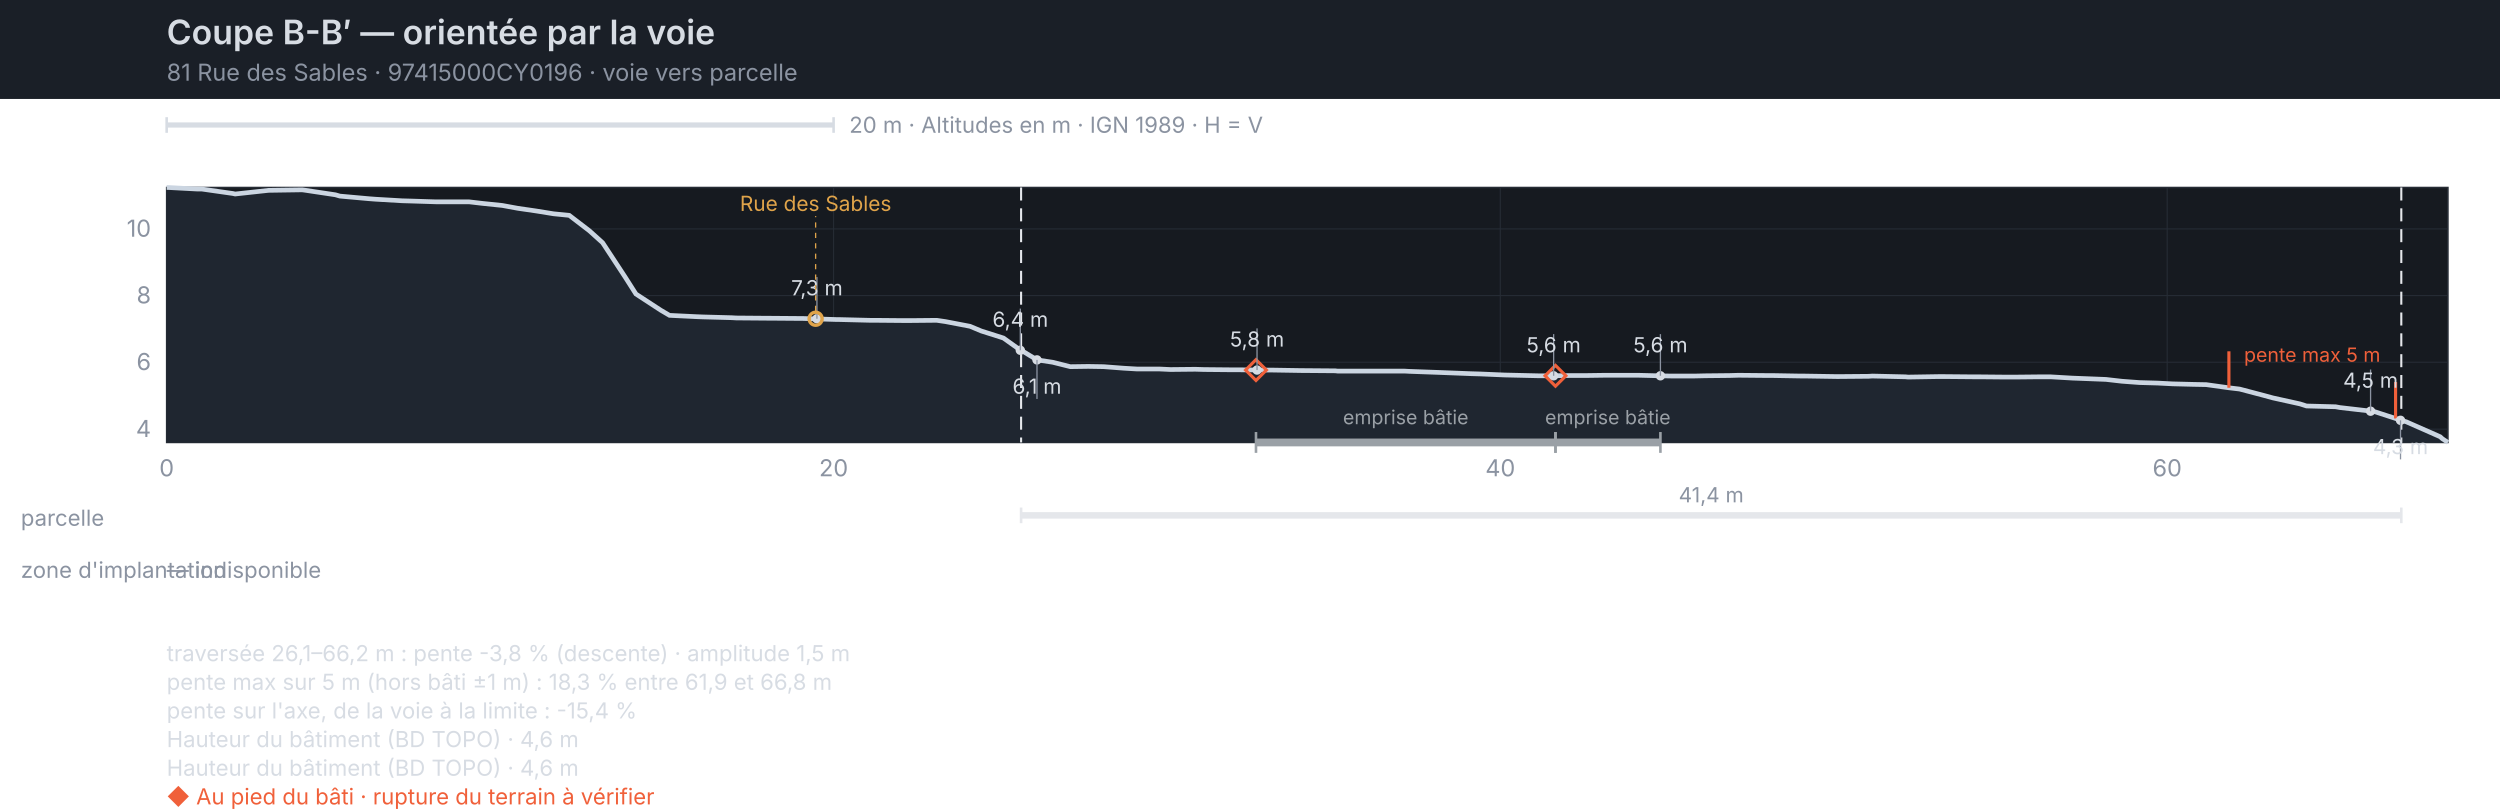
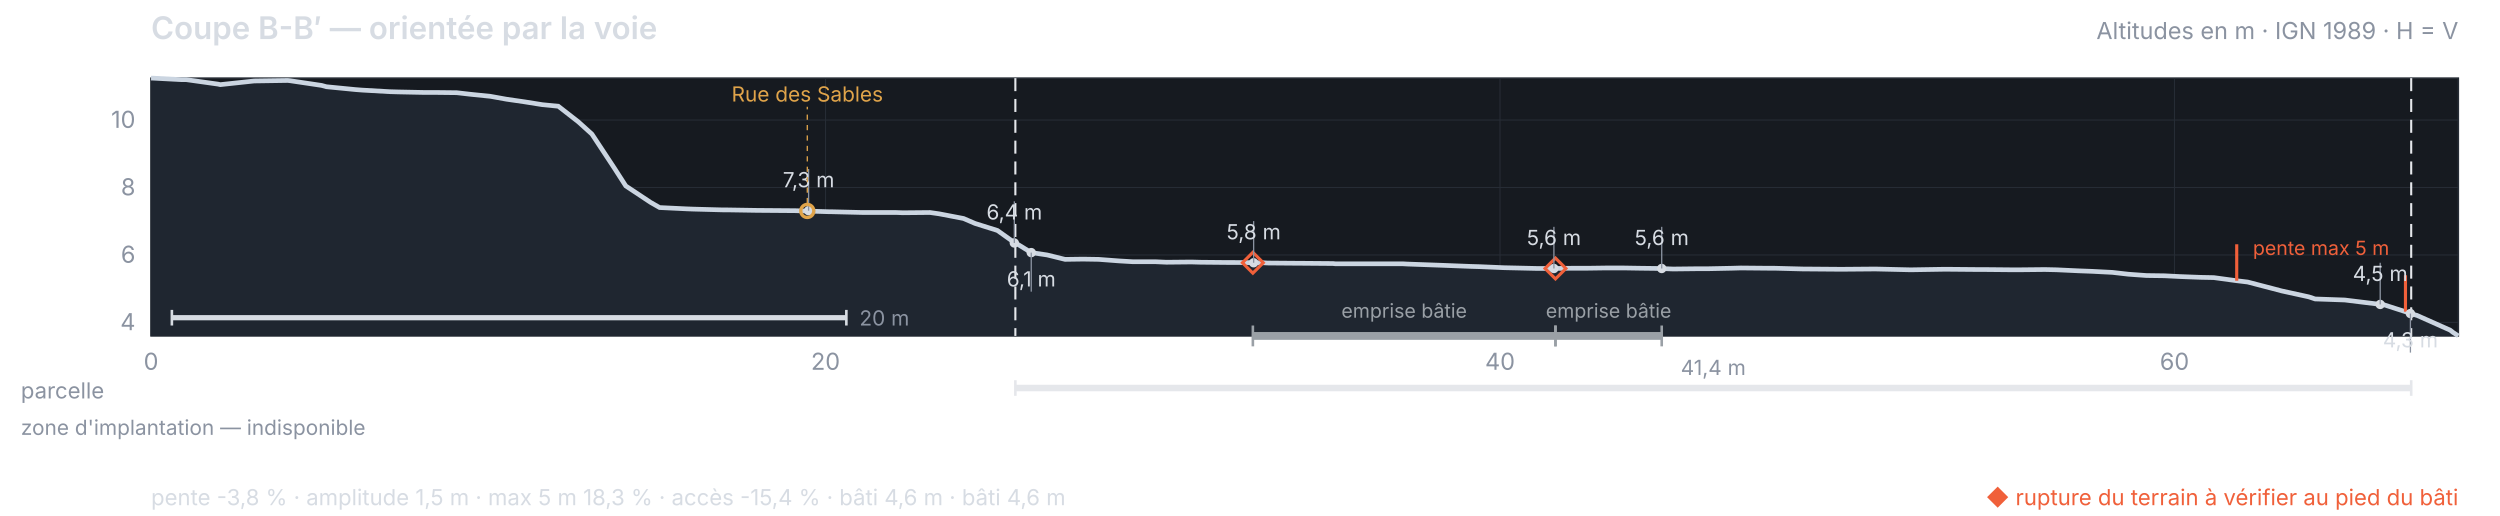
- <svg xmlns="http://www.w3.org/2000/svg" viewBox="0 0 960 311" width="960" height="311" role="img" aria-label="Coupe B-B′ — orientée par la voie" font-family="Inter, Helvetica, Arial, sans-serif" data-plot-x0="64.0" data-plot-x1="940.0" style="background:#0f1115">
-   <rect x="0" y="0" width="960" height="38" fill="#1a1f27" />
-   <text x="64" y="17" font-size="13" font-weight="600" fill="#d7dce3">Coupe B-B′ — orientée par la voie</text>
-   <text x="64" y="31" font-size="9" fill="#8b93a1">81 Rue des Sables · 97415000CY0196 · voie vers parcelle</text>
-   <rect x="64.0" y="72" width="876.0" height="97.9" fill="#161a20" stroke="#262c35" stroke-width="0.6" />
-   <line x1="64.0" y1="72" x2="64.0" y2="169.9" stroke="#262c35" stroke-width="0.4" />
-   <text x="64.0" y="182.9" text-anchor="middle" font-size="9" fill="#8b93a1">0</text>
-   <line x1="320.1" y1="72" x2="320.1" y2="169.9" stroke="#262c35" stroke-width="0.4" />
-   <text x="320.1" y="182.9" text-anchor="middle" font-size="9" fill="#8b93a1">20</text>
-   <line x1="576.1" y1="72" x2="576.1" y2="169.9" stroke="#262c35" stroke-width="0.4" />
-   <text x="576.1" y="182.9" text-anchor="middle" font-size="9" fill="#8b93a1">40</text>
-   <line x1="832.2" y1="72" x2="832.2" y2="169.9" stroke="#262c35" stroke-width="0.4" />
-   <text x="832.2" y="182.9" text-anchor="middle" font-size="9" fill="#8b93a1">60</text>
-   <line x1="64.0" y1="164.8" x2="940.0" y2="164.8" stroke="#262c35" stroke-width="0.4" />
-   <text x="58.0" y="167.8" text-anchor="end" font-size="9" fill="#8b93a1">4</text>
-   <line x1="64.0" y1="139.1" x2="940.0" y2="139.1" stroke="#262c35" stroke-width="0.4" />
-   <text x="58.0" y="142.1" text-anchor="end" font-size="9" fill="#8b93a1">6</text>
-   <line x1="64.0" y1="113.5" x2="940.0" y2="113.5" stroke="#262c35" stroke-width="0.4" />
-   <text x="58.0" y="116.5" text-anchor="end" font-size="9" fill="#8b93a1">8</text>
-   <line x1="64.0" y1="87.9" x2="940.0" y2="87.9" stroke="#262c35" stroke-width="0.4" />
-   <text x="58.0" y="90.9" text-anchor="end" font-size="9" fill="#8b93a1">10</text>
-   <polygon points="64.0,72.0 64.6,72.0 75.8,72.6 77.5,72.6 89.4,74.3 90.3,74.5 103.1,73.1 103.1,73.1 103.2,73.1 116.0,72.9 116.8,73.0 128.8,74.8 130.5,75.3 141.6,76.3 144.2,76.5 154.4,77.1 157.9,77.2 167.3,77.5 171.5,77.5 180.1,77.5 185.2,78.1 192.9,78.9 198.9,80.0 205.8,81.0 212.6,82.1 218.6,82.7 226.3,88.6 231.4,93.2 240.0,106.3 244.2,112.9 253.7,119.1 257.1,121.1 267.4,121.6 269.9,121.7 281.0,122.0 282.7,122.1 294.7,122.2 295.6,122.2 308.0,122.3 308.4,122.3 308.4,122.3 321.2,122.7 322.1,122.7 334.0,123.0 335.8,123.0 346.9,123.1 349.5,123.1 359.7,123.0 363.1,123.5 372.5,125.3 376.8,127.1 385.3,129.8 390.5,133.5 398.2,138.2 404.2,139.1 411.0,140.8 417.9,140.7 423.8,140.8 431.6,141.4 436.7,141.7 445.3,141.7 449.5,141.9 459.0,141.8 462.3,141.9 472.6,142.0 475.2,142.0 486.3,142.1 488.0,142.1 500.0,142.3 500.8,142.3 512.8,142.4 513.6,142.5 513.7,142.5 526.5,142.5 527.4,142.5 539.3,142.5 541.1,142.6 552.1,143.0 554.7,143.1 565.0,143.5 568.4,143.6 577.8,144.0 582.1,144.1 590.6,144.3 595.8,144.3 603.4,144.2 609.5,144.2 616.3,144.1 623.2,144.1 629.1,144.1 636.9,144.3 641.9,144.4 650.5,144.4 654.8,144.3 664.2,144.2 667.6,144.1 677.9,144.2 680.4,144.2 691.6,144.4 693.2,144.4 705.3,144.6 706.1,144.6 717.6,144.5 718.9,144.4 719.0,144.4 731.7,144.7 732.7,144.8 744.5,144.6 746.4,144.6 757.4,144.7 760.0,144.7 770.2,144.8 773.7,144.8 783.0,144.7 787.4,144.7 795.9,145.2 801.1,145.4 808.7,145.7 814.8,146.4 821.5,146.9 828.5,147.1 834.3,147.4 842.1,147.6 847.2,147.7 855.8,148.9 860.0,149.4 869.5,151.9 872.8,152.8 883.2,155.1 885.7,155.9 896.9,156.2 898.5,156.5 910.6,157.9 911.3,157.9 922.4,161.5 924.1,162.0 924.3,162.1 937.0,167.7 937.9,168.5 940.0,169.9 940.0,169.9 64.0,169.9" fill="#1f2630" stroke="none" />
-   <polyline points="64.0,72.0 64.6,72.0 75.8,72.6 77.5,72.6 89.4,74.3 90.3,74.5 103.1,73.1 103.1,73.1 103.2,73.1 116.0,72.9 116.8,73.0 128.8,74.8 130.5,75.3 141.6,76.3 144.2,76.5 154.4,77.1 157.9,77.2 167.3,77.5 171.5,77.5 180.1,77.5 185.2,78.1 192.9,78.9 198.9,80.0 205.8,81.0 212.6,82.1 218.6,82.7 226.3,88.6 231.4,93.2 240.0,106.3 244.2,112.9 253.7,119.1 257.1,121.1 267.4,121.6 269.9,121.7 281.0,122.0 282.7,122.1 294.7,122.2 295.6,122.2 308.0,122.3 308.4,122.3 308.4,122.3 321.2,122.7 322.1,122.7 334.0,123.0 335.8,123.0 346.9,123.1 349.5,123.1 359.7,123.0 363.1,123.5 372.5,125.3 376.8,127.1 385.3,129.8 390.5,133.5 398.2,138.2 404.2,139.1 411.0,140.8 417.9,140.7 423.8,140.8 431.6,141.4 436.7,141.7 445.3,141.7 449.5,141.9 459.0,141.8 462.3,141.9 472.6,142.0 475.2,142.0 486.3,142.1 488.0,142.1 500.0,142.3 500.8,142.3 512.8,142.4 513.6,142.5 513.7,142.5 526.5,142.5 527.4,142.5 539.3,142.5 541.1,142.6 552.1,143.0 554.7,143.1 565.0,143.5 568.4,143.6 577.8,144.0 582.1,144.1 590.6,144.3 595.8,144.3 603.4,144.2 609.5,144.2 616.3,144.1 623.2,144.1 629.1,144.1 636.9,144.3 641.9,144.4 650.5,144.4 654.8,144.3 664.2,144.2 667.6,144.1 677.9,144.2 680.4,144.2 691.6,144.4 693.2,144.4 705.3,144.6 706.1,144.6 717.6,144.5 718.9,144.4 719.0,144.4 731.7,144.7 732.7,144.8 744.5,144.6 746.4,144.6 757.4,144.7 760.0,144.7 770.2,144.8 773.7,144.8 783.0,144.7 787.4,144.7 795.9,145.2 801.1,145.4 808.7,145.7 814.8,146.4 821.5,146.9 828.5,147.1 834.3,147.4 842.1,147.6 847.2,147.7 855.8,148.9 860.0,149.4 869.5,151.9 872.8,152.8 883.2,155.1 885.7,155.9 896.9,156.2 898.5,156.5 910.6,157.9 911.3,157.9 922.4,161.5 924.1,162.0 924.3,162.1 937.0,167.7 937.9,168.5 940.0,169.9" fill="none" stroke="#cbd5e1" stroke-width="1.8" />
-   <line x1="482.3" y1="169.9" x2="597.3" y2="169.9" stroke="#9aa0a6" stroke-width="3" />
-   <line x1="482.3" y1="165.9" x2="482.3" y2="173.9" stroke="#9aa0a6" stroke-width="1" />
-   <line x1="597.3" y1="165.9" x2="597.3" y2="173.9" stroke="#9aa0a6" stroke-width="1" />
-   <text x="539.8" y="162.9" text-anchor="middle" font-size="7.5" fill="#9aa0a6">emprise bâtie</text>
-   <path d="M482.3,138.1 l4,4 l-4,4 l-4,-4 z" fill="none" stroke="#f0603a" stroke-width="1.2" />
-   <line x1="597.3" y1="169.9" x2="637.6" y2="169.9" stroke="#9aa0a6" stroke-width="3" />
-   <line x1="597.3" y1="165.9" x2="597.3" y2="173.9" stroke="#9aa0a6" stroke-width="1" />
-   <line x1="637.6" y1="165.9" x2="637.6" y2="173.9" stroke="#9aa0a6" stroke-width="1" />
-   <text x="617.4" y="162.9" text-anchor="middle" font-size="7.5" fill="#9aa0a6">emprise bâtie</text>
-   <path d="M597.3,140.3 l4,4 l-4,4 l-4,-4 z" fill="none" stroke="#f0603a" stroke-width="1.2" />
-   <line x1="392.1" y1="72" x2="392.1" y2="169.9" stroke="#e5e7eb" stroke-width="0.8" stroke-dasharray="5 3" />
-   <line x1="922.1" y1="72" x2="922.1" y2="169.9" stroke="#e5e7eb" stroke-width="0.8" stroke-dasharray="5 3" />
-   <line x1="855.9" y1="148.9" x2="855.9" y2="134.9" stroke="#f0603a" stroke-width="1.2" />
-   <line x1="919.9" y1="160.7" x2="919.9" y2="146.7" stroke="#f0603a" stroke-width="1.2" />
-   <text x="887.9" y="138.9" text-anchor="middle" font-size="7.5" fill="#f0603a">pente max 5 m</text>
-   <circle cx="313.7" cy="122.4" r="1.8" fill="#d7dce3" />
-   <line x1="313.7" y1="122.4" x2="313.7" y2="106.4" stroke="#8b93a1" stroke-width="0.5" />
-   <text x="313.7" y="113.4" text-anchor="middle" font-size="8" fill="#d7dce3">7,3 m</text>
-   <circle cx="391.8" cy="134.5" r="1.8" fill="#d7dce3" />
-   <line x1="391.8" y1="134.5" x2="391.8" y2="118.5" stroke="#8b93a1" stroke-width="0.5" />
-   <text x="391.8" y="125.5" text-anchor="middle" font-size="8" fill="#d7dce3">6,4 m</text>
-   <circle cx="398.2" cy="138.2" r="1.8" fill="#d7dce3" />
-   <line x1="398.2" y1="138.2" x2="398.2" y2="153.2" stroke="#8b93a1" stroke-width="0.5" />
-   <text x="398.2" y="151.2" text-anchor="middle" font-size="8" fill="#d7dce3">6,1 m</text>
-   <circle cx="482.7" cy="142.1" r="1.8" fill="#d7dce3" />
-   <line x1="482.7" y1="142.1" x2="482.7" y2="126.1" stroke="#8b93a1" stroke-width="0.5" />
-   <text x="482.7" y="133.1" text-anchor="middle" font-size="8" fill="#d7dce3">5,8 m</text>
-   <circle cx="596.6" cy="144.3" r="1.8" fill="#d7dce3" />
-   <line x1="596.6" y1="144.3" x2="596.6" y2="128.3" stroke="#8b93a1" stroke-width="0.5" />
-   <text x="596.6" y="135.3" text-anchor="middle" font-size="8" fill="#d7dce3">5,6 m</text>
-   <circle cx="637.6" cy="144.3" r="1.8" fill="#d7dce3" />
-   <line x1="637.6" y1="144.3" x2="637.6" y2="128.3" stroke="#8b93a1" stroke-width="0.5" />
-   <text x="637.6" y="135.3" text-anchor="middle" font-size="8" fill="#d7dce3">5,6 m</text>
-   <circle cx="910.3" cy="157.9" r="1.8" fill="#d7dce3" />
-   <line x1="910.3" y1="157.9" x2="910.3" y2="141.9" stroke="#8b93a1" stroke-width="0.5" />
-   <text x="910.3" y="148.9" text-anchor="middle" font-size="8" fill="#d7dce3">4,5 m</text>
-   <circle cx="921.8" cy="161.4" r="1.8" fill="#d7dce3" />
-   <line x1="921.8" y1="161.4" x2="921.8" y2="176.4" stroke="#8b93a1" stroke-width="0.5" />
-   <text x="921.8" y="174.4" text-anchor="middle" font-size="8" fill="#d7dce3">4,3 m</text>
-   <circle cx="313.2" cy="122.4" r="2.5" fill="none" stroke="#e0a44a" stroke-width="1.3" />
-   <line x1="313.2" y1="119.4" x2="313.2" y2="83.0" stroke="#e0a44a" stroke-width="0.5" stroke-dasharray="2 2" />
-   <text x="313.2" y="81.0" text-anchor="middle" font-size="8" fill="#e0a44a">Rue des Sables</text>
-   <line x1="64.0" y1="48.0" x2="320.1" y2="48.0" stroke="#d7dce3" stroke-width="2" />
-   <line x1="64.0" y1="45.0" x2="64.0" y2="51.0" stroke="#d7dce3" stroke-width="1" />
-   <line x1="320.1" y1="45.0" x2="320.1" y2="51.0" stroke="#d7dce3" stroke-width="1" />
-   <text x="326.1" y="51.0" font-size="8.5" fill="#8b93a1">20 m · Altitudes en m · IGN 1989 · H = V</text>
-   <text x="8" y="201.9" font-size="8.5" fill="#8b93a1">parcelle</text>
-   <line x1="392.1" y1="197.9" x2="922.1" y2="197.9" stroke="#e5e7eb" stroke-width="2.5" />
-   <line x1="392.1" y1="194.9" x2="392.1" y2="200.9" stroke="#e5e7eb" stroke-width="1" />
-   <line x1="922.1" y1="194.9" x2="922.1" y2="200.9" stroke="#e5e7eb" stroke-width="1" />
-   <text x="657.1" y="192.9" text-anchor="middle" font-size="8" fill="#8b93a1">41,4 m</text>
-   <text x="8" y="221.9" font-size="8.5" fill="#8b93a1">zone d'implantation</text>
-   <text x="64.0" y="221.9" font-size="8.5" fill="#8b93a1">— indisponible</text>
-   <text x="64" y="253.9" font-size="8.5" fill="#d7dce3">traversée 26,1–66,2 m : pente -3,8 % (descente) · amplitude 1,5 m</text>
-   <text x="64" y="264.9" font-size="8.5" fill="#d7dce3">pente max sur 5 m (hors bâti ±1 m) : 18,3 % entre 61,9 et 66,8 m</text>
-   <text x="64" y="275.9" font-size="8.5" fill="#d7dce3">pente sur l'axe, de la voie à la limite : -15,4 %</text>
-   <text x="64" y="286.9" font-size="8.5" fill="#d7dce3">Hauteur du bâtiment (BD TOPO) · 4,6 m</text>
-   <text x="64" y="297.9" font-size="8.5" fill="#d7dce3">Hauteur du bâtiment (BD TOPO) · 4,6 m</text>
-   <text x="64" y="308.9" font-size="8.5" fill="#f0603a">◆ Au pied du bâti · rupture du terrain à vérifier</text>
+ <svg xmlns="http://www.w3.org/2000/svg" viewBox="0 0 960 198" width="960" height="198" role="img" aria-label="Coupe B-B′ — orientée par la voie" font-family="Inter, Helvetica, Arial, sans-serif" data-plot-x0="58.0" data-plot-x1="944.0" style="background:#0f1115">
+   <text x="58" y="15" font-size="12" font-weight="600" fill="#d7dce3">Coupe B-B′ — orientée par la voie</text>
+   <text x="944" y="15" text-anchor="end" font-size="9" fill="#8b93a1">Altitudes en m · IGN 1989 · H = V</text>
+   <rect x="58.0" y="30" width="886.0" height="99.0" fill="#161a20" stroke="#262c35" stroke-width="0.6" />
+   <line x1="58.0" y1="30" x2="58.0" y2="129.0" stroke="#262c35" stroke-width="0.4" />
+   <text x="58.0" y="142.0" text-anchor="middle" font-size="9" fill="#8b93a1">0</text>
+   <line x1="317.0" y1="30" x2="317.0" y2="129.0" stroke="#262c35" stroke-width="0.4" />
+   <text x="317.0" y="142.0" text-anchor="middle" font-size="9" fill="#8b93a1">20</text>
+   <line x1="576.0" y1="30" x2="576.0" y2="129.0" stroke="#262c35" stroke-width="0.4" />
+   <text x="576.0" y="142.0" text-anchor="middle" font-size="9" fill="#8b93a1">40</text>
+   <line x1="835.0" y1="30" x2="835.0" y2="129.0" stroke="#262c35" stroke-width="0.4" />
+   <text x="835.0" y="142.0" text-anchor="middle" font-size="9" fill="#8b93a1">60</text>
+   <line x1="58.0" y1="123.8" x2="944.0" y2="123.8" stroke="#262c35" stroke-width="0.4" />
+   <text x="52.0" y="126.8" text-anchor="end" font-size="9" fill="#8b93a1">4</text>
+   <line x1="58.0" y1="97.9" x2="944.0" y2="97.9" stroke="#262c35" stroke-width="0.4" />
+   <text x="52.0" y="100.9" text-anchor="end" font-size="9" fill="#8b93a1">6</text>
+   <line x1="58.0" y1="72.0" x2="944.0" y2="72.0" stroke="#262c35" stroke-width="0.4" />
+   <text x="52.0" y="75.0" text-anchor="end" font-size="9" fill="#8b93a1">8</text>
+   <line x1="58.0" y1="46.1" x2="944.0" y2="46.1" stroke="#262c35" stroke-width="0.4" />
+   <text x="52.0" y="49.1" text-anchor="end" font-size="9" fill="#8b93a1">10</text>
+   <polygon points="58.0,30.0 58.6,30.0 69.9,30.6 71.6,30.6 83.7,32.3 84.6,32.5 97.6,31.1 97.6,31.1 97.6,31.1 110.5,30.9 111.4,31.0 123.5,32.8 125.3,33.3 136.5,34.4 139.1,34.6 149.5,35.2 152.9,35.3 162.5,35.5 166.8,35.5 175.4,35.6 180.6,36.2 188.4,37.0 194.5,38.1 201.4,39.1 208.3,40.2 214.4,40.8 222.1,46.8 227.3,51.5 236.0,64.7 240.3,71.4 249.8,77.7 253.3,79.7 263.7,80.2 266.3,80.3 277.5,80.6 279.2,80.6 291.4,80.8 292.2,80.8 304.8,80.9 305.2,80.9 305.2,80.9 318.2,81.3 319.0,81.3 331.1,81.6 332.9,81.6 344.1,81.6 346.7,81.7 357.1,81.6 360.6,82.1 370.0,83.9 374.4,85.8 383.0,88.5 388.2,92.2 396.0,97.0 402.1,97.9 409.0,99.6 415.9,99.5 421.9,99.6 429.8,100.2 434.9,100.5 443.6,100.5 447.9,100.7 457.5,100.6 460.9,100.7 471.3,100.8 473.8,100.8 485.1,100.9 486.8,101.0 499.0,101.1 499.8,101.1 511.9,101.2 512.8,101.3 512.8,101.3 525.7,101.3 526.7,101.3 538.7,101.3 540.5,101.4 551.7,101.8 554.4,101.9 564.7,102.3 568.2,102.4 577.6,102.8 582.0,102.9 590.6,103.1 595.9,103.1 603.6,103.0 609.7,103.0 616.6,102.9 623.6,102.9 629.5,103.0 637.4,103.1 642.5,103.3 651.2,103.2 655.5,103.2 665.1,103.0 668.5,102.9 678.9,103.0 681.4,103.0 692.8,103.3 694.4,103.3 706.6,103.4 707.4,103.4 719.1,103.3 720.4,103.3 720.5,103.3 733.3,103.6 734.3,103.6 746.3,103.4 748.1,103.4 759.3,103.5 762.0,103.5 772.3,103.6 775.8,103.6 785.2,103.5 789.7,103.6 798.2,104.0 803.5,104.2 811.2,104.6 817.3,105.3 824.2,105.8 831.2,105.9 837.1,106.2 845.0,106.5 850.1,106.6 858.9,107.8 863.1,108.3 872.7,110.8 876.1,111.7 886.6,114.0 889.0,114.8 900.4,115.2 902.0,115.4 914.2,116.9 915.0,116.9 926.2,120.5 928.0,121.1 928.1,121.1 940.9,126.8 941.9,127.6 944.0,129.0 944.0,129.0 58.0,129.0" fill="#1f2630" stroke="none" />
+   <polyline points="58.0,30.0 58.6,30.0 69.9,30.6 71.6,30.6 83.7,32.3 84.6,32.5 97.6,31.1 97.6,31.1 97.6,31.1 110.5,30.9 111.4,31.0 123.5,32.8 125.3,33.3 136.5,34.4 139.1,34.6 149.5,35.2 152.9,35.3 162.5,35.5 166.8,35.5 175.4,35.6 180.6,36.2 188.4,37.0 194.5,38.1 201.4,39.1 208.3,40.2 214.4,40.8 222.1,46.8 227.3,51.5 236.0,64.7 240.3,71.4 249.8,77.7 253.3,79.7 263.7,80.2 266.3,80.3 277.5,80.6 279.2,80.6 291.4,80.8 292.2,80.8 304.8,80.9 305.2,80.9 305.2,80.9 318.2,81.3 319.0,81.3 331.1,81.6 332.9,81.6 344.1,81.6 346.7,81.7 357.1,81.6 360.6,82.1 370.0,83.9 374.4,85.8 383.0,88.5 388.2,92.2 396.0,97.0 402.1,97.9 409.0,99.6 415.9,99.5 421.9,99.6 429.8,100.2 434.9,100.5 443.6,100.5 447.9,100.7 457.5,100.6 460.9,100.7 471.3,100.8 473.8,100.8 485.1,100.9 486.8,101.0 499.0,101.1 499.8,101.1 511.9,101.2 512.8,101.3 512.8,101.3 525.7,101.3 526.7,101.3 538.7,101.3 540.5,101.4 551.7,101.8 554.4,101.9 564.7,102.3 568.2,102.4 577.6,102.8 582.0,102.9 590.6,103.1 595.9,103.1 603.6,103.0 609.7,103.0 616.6,102.9 623.6,102.9 629.5,103.0 637.4,103.1 642.5,103.3 651.2,103.2 655.5,103.2 665.1,103.0 668.5,102.9 678.9,103.0 681.4,103.0 692.8,103.3 694.4,103.3 706.6,103.4 707.4,103.4 719.1,103.3 720.4,103.3 720.5,103.3 733.3,103.6 734.3,103.6 746.3,103.4 748.1,103.4 759.3,103.5 762.0,103.5 772.3,103.6 775.8,103.6 785.2,103.5 789.7,103.6 798.2,104.0 803.5,104.2 811.2,104.6 817.3,105.3 824.2,105.8 831.2,105.9 837.1,106.2 845.0,106.5 850.1,106.6 858.9,107.8 863.1,108.3 872.7,110.8 876.1,111.7 886.6,114.0 889.0,114.8 900.4,115.2 902.0,115.4 914.2,116.9 915.0,116.9 926.2,120.5 928.0,121.1 928.1,121.1 940.9,126.8 941.9,127.6 944.0,129.0" fill="none" stroke="#cbd5e1" stroke-width="1.8" />
+   <line x1="481.1" y1="129.0" x2="597.3" y2="129.0" stroke="#9aa0a6" stroke-width="3" />
+   <line x1="481.1" y1="125.0" x2="481.1" y2="133.0" stroke="#9aa0a6" stroke-width="1" />
+   <line x1="597.3" y1="125.0" x2="597.3" y2="133.0" stroke="#9aa0a6" stroke-width="1" />
+   <text x="539.2" y="122.0" text-anchor="middle" font-size="7.5" fill="#9aa0a6">emprise bâtie</text>
+   <path d="M481.1,96.9 l4,4 l-4,4 l-4,-4 z" fill="none" stroke="#f0603a" stroke-width="1.2" />
+   <line x1="597.3" y1="129.0" x2="638.1" y2="129.0" stroke="#9aa0a6" stroke-width="3" />
+   <line x1="597.3" y1="125.0" x2="597.3" y2="133.0" stroke="#9aa0a6" stroke-width="1" />
+   <line x1="638.1" y1="125.0" x2="638.1" y2="133.0" stroke="#9aa0a6" stroke-width="1" />
+   <text x="617.7" y="122.0" text-anchor="middle" font-size="7.5" fill="#9aa0a6">emprise bâtie</text>
+   <path d="M597.3,99.1 l4,4 l-4,4 l-4,-4 z" fill="none" stroke="#f0603a" stroke-width="1.2" />
+   <line x1="389.9" y1="30" x2="389.9" y2="129.0" stroke="#e5e7eb" stroke-width="0.8" stroke-dasharray="5 3" />
+   <line x1="925.9" y1="30" x2="925.9" y2="129.0" stroke="#e5e7eb" stroke-width="0.8" stroke-dasharray="5 3" />
+   <line x1="858.9" y1="107.8" x2="858.9" y2="93.8" stroke="#f0603a" stroke-width="1.2" />
+   <line x1="923.7" y1="119.7" x2="923.7" y2="105.7" stroke="#f0603a" stroke-width="1.2" />
+   <text x="891.3" y="97.9" text-anchor="middle" font-size="7.5" fill="#f0603a">pente max 5 m</text>
+   <circle cx="310.5" cy="80.9" r="1.8" fill="#d7dce3" />
+   <line x1="310.5" y1="80.9" x2="310.5" y2="64.9" stroke="#8b93a1" stroke-width="0.5" />
+   <text x="310.5" y="71.9" text-anchor="middle" font-size="8" fill="#d7dce3">7,3 m</text>
+   <circle cx="389.5" cy="93.3" r="1.8" fill="#d7dce3" />
+   <line x1="389.5" y1="93.3" x2="389.5" y2="77.3" stroke="#8b93a1" stroke-width="0.5" />
+   <text x="389.5" y="84.3" text-anchor="middle" font-size="8" fill="#d7dce3">6,4 m</text>
+   <circle cx="396.0" cy="97.0" r="1.8" fill="#d7dce3" />
+   <line x1="396.0" y1="97.0" x2="396.0" y2="112.0" stroke="#8b93a1" stroke-width="0.5" />
+   <text x="396.0" y="110.0" text-anchor="middle" font-size="8" fill="#d7dce3">6,1 m</text>
+   <circle cx="481.4" cy="100.9" r="1.8" fill="#d7dce3" />
+   <line x1="481.4" y1="100.9" x2="481.4" y2="84.9" stroke="#8b93a1" stroke-width="0.5" />
+   <text x="481.4" y="91.9" text-anchor="middle" font-size="8" fill="#d7dce3">5,8 m</text>
+   <circle cx="596.7" cy="103.1" r="1.8" fill="#d7dce3" />
+   <line x1="596.7" y1="103.1" x2="596.7" y2="87.1" stroke="#8b93a1" stroke-width="0.5" />
+   <text x="596.7" y="94.1" text-anchor="middle" font-size="8" fill="#d7dce3">5,6 m</text>
+   <circle cx="638.1" cy="103.1" r="1.8" fill="#d7dce3" />
+   <line x1="638.1" y1="103.1" x2="638.1" y2="87.1" stroke="#8b93a1" stroke-width="0.5" />
+   <text x="638.1" y="94.1" text-anchor="middle" font-size="8" fill="#d7dce3">5,6 m</text>
+   <circle cx="914.0" cy="116.9" r="1.8" fill="#d7dce3" />
+   <line x1="914.0" y1="116.9" x2="914.0" y2="100.9" stroke="#8b93a1" stroke-width="0.5" />
+   <text x="914.0" y="107.9" text-anchor="middle" font-size="8" fill="#d7dce3">4,5 m</text>
+   <circle cx="925.6" cy="120.4" r="1.8" fill="#d7dce3" />
+   <line x1="925.6" y1="120.4" x2="925.6" y2="135.4" stroke="#8b93a1" stroke-width="0.5" />
+   <text x="925.6" y="133.4" text-anchor="middle" font-size="8" fill="#d7dce3">4,3 m</text>
+   <circle cx="310.0" cy="81.0" r="2.5" fill="none" stroke="#e0a44a" stroke-width="1.3" />
+   <line x1="310.0" y1="78.0" x2="310.0" y2="41.0" stroke="#e0a44a" stroke-width="0.5" stroke-dasharray="2 2" />
+   <text x="310.0" y="39.0" text-anchor="middle" font-size="8" fill="#e0a44a">Rue des Sables</text>
+   <line x1="66.0" y1="122.0" x2="325.0" y2="122.0" stroke="#d7dce3" stroke-width="2" />
+   <line x1="66.0" y1="119.0" x2="66.0" y2="125.0" stroke="#d7dce3" stroke-width="1" />
+   <line x1="325.0" y1="119.0" x2="325.0" y2="125.0" stroke="#d7dce3" stroke-width="1" />
+   <text x="330.0" y="125.0" font-size="8" fill="#8b93a1">20 m</text>
+   <text x="8" y="153.0" font-size="8.5" fill="#8b93a1">parcelle</text>
+   <line x1="389.9" y1="149.0" x2="925.9" y2="149.0" stroke="#e5e7eb" stroke-width="2.5" />
+   <line x1="389.9" y1="146.0" x2="389.9" y2="152.0" stroke="#e5e7eb" stroke-width="1" />
+   <line x1="925.9" y1="146.0" x2="925.9" y2="152.0" stroke="#e5e7eb" stroke-width="1" />
+   <text x="657.9" y="144.0" text-anchor="middle" font-size="8" fill="#8b93a1">41,4 m</text>
+   <text x="8" y="167.0" font-size="8" fill="#8b93a1">zone d'implantation — indisponible</text>
+   <text x="58" y="194.0" font-size="8.5" fill="#d7dce3">pente -3,8 % · amplitude 1,5 m · max 5 m 18,3 % · accès -15,4 % · bâti 4,6 m · bâti 4,6 m</text>
+   <text x="944.0" y="194.0" text-anchor="end" font-size="8.5" fill="#f0603a">◆ rupture du terrain à vérifier au pied du bâti</text>
</svg>
